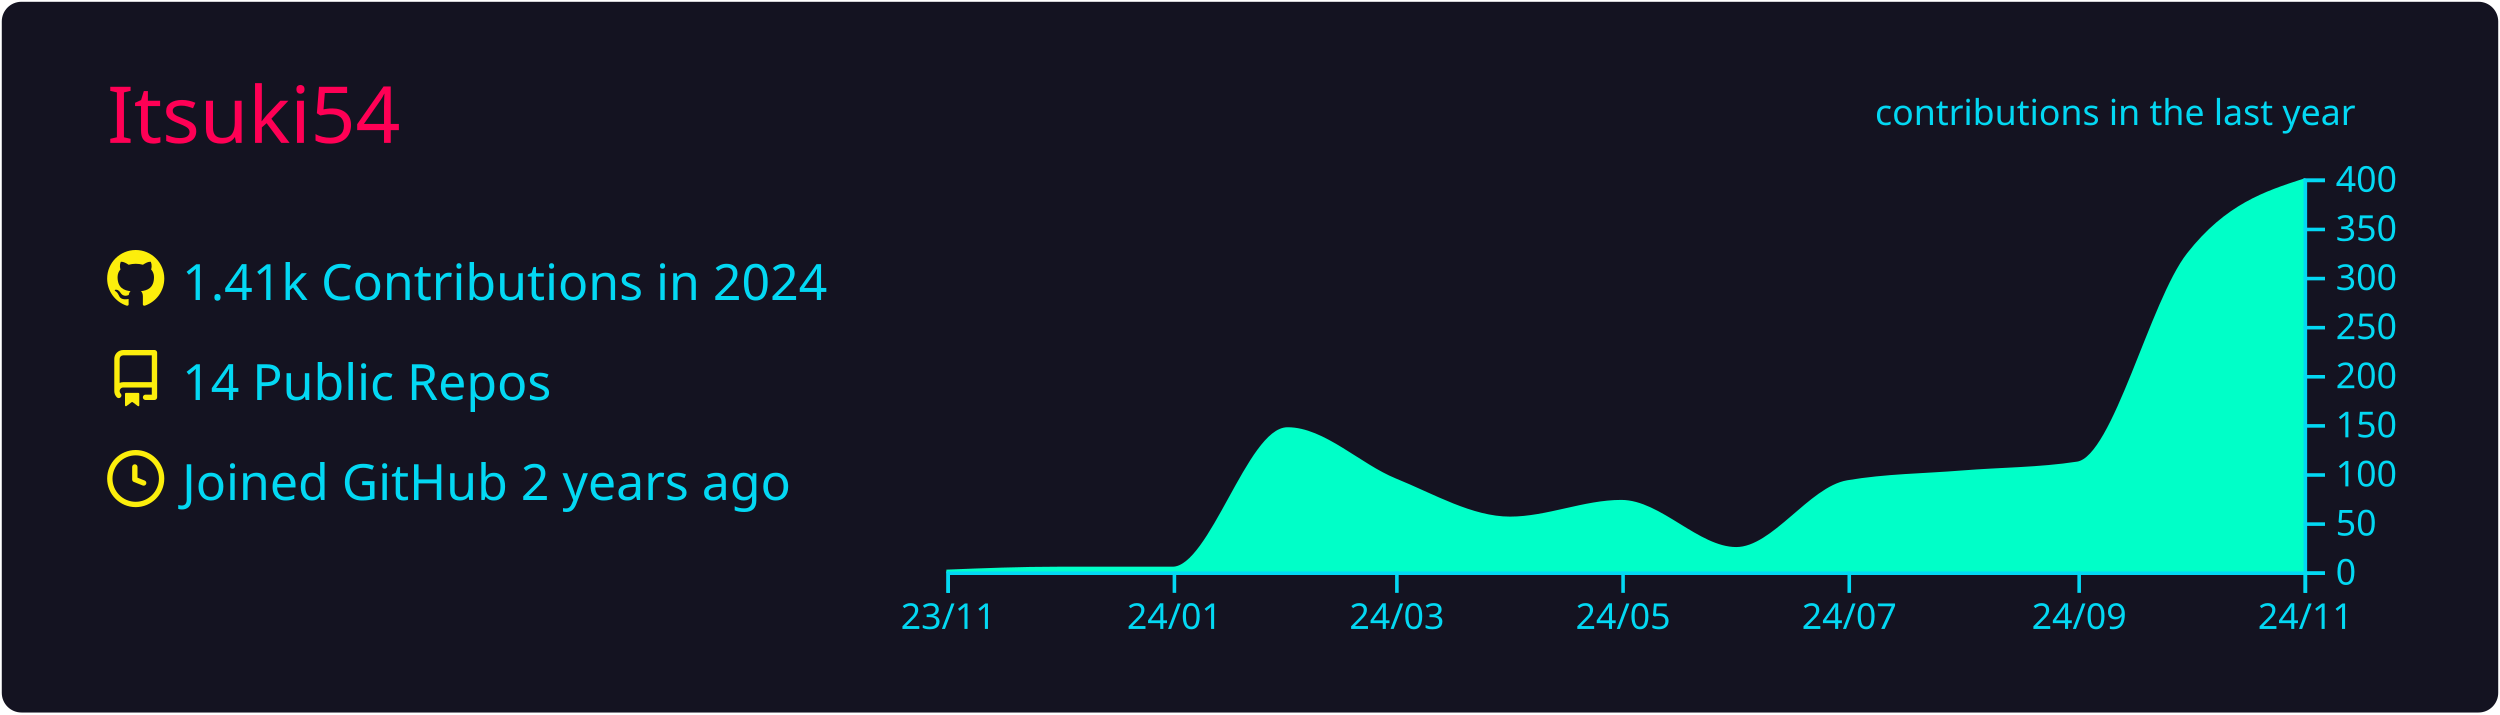
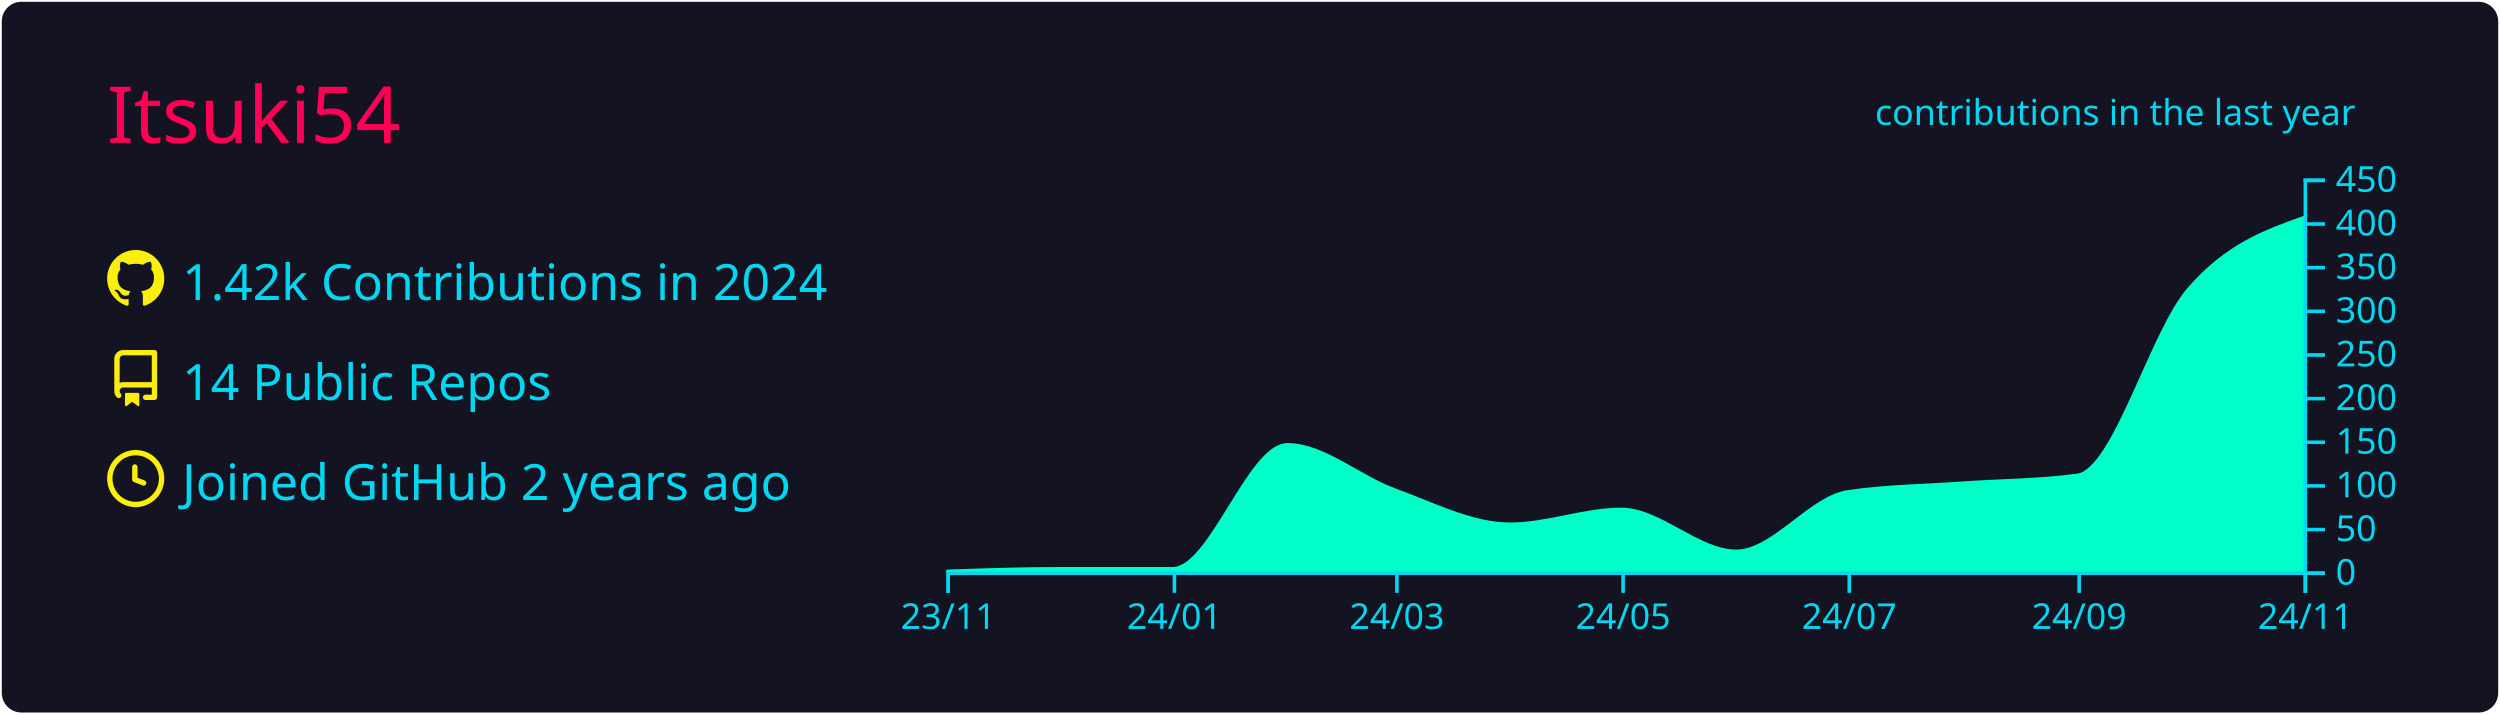
<svg xmlns="http://www.w3.org/2000/svg" width="700" height="200" viewBox="0 0 700 200">
  <style>* {
          font-family: 'Segoe UI', Ubuntu, "Helvetica Neue", Sans-Serif
        }</style>
  <rect x="1" y="1" rx="5" ry="5" height="99%" width="99.714%" stroke="#141321" stroke-width="1" fill="#141321" stroke-opacity="1" />
  <text x="30" y="40" style="font-size: 22px; fill: #ff0055;">Itsuki54</text>
  <g transform="translate(0,40)">
    <g transform="translate(30,30)">
      <g transform="translate(0,0)" width="14" height="14" fill="#fcee0c">
        <path fill-rule="evenodd" d="M8 0C3.58 0 0 3.58 0 8c0 3.54 2.29 6.53 5.47 7.59.4.07.55-.17.55-.38 0-.19-.01-.82-.01-1.49-2.01.37-2.53-.49-2.69-.94-.09-.23-.48-.94-.82-1.13-.28-.15-.68-.52-.01-.53.63-.01 1.08.58 1.23.82.72 1.21 1.87.87 2.33.66.07-.52.28-.87.51-1.07-1.78-.2-3.64-.89-3.64-3.95 0-.87.31-1.59.82-2.15-.08-.2-.36-1.02.08-2.12 0 0 .67-.21 2.2.82.64-.18 1.32-.27 2-.27.68 0 1.36.09 2 .27 1.53-1.04 2.2-.82 2.2-.82.44 1.1.16 1.92.08 2.12.51.56.82 1.27.82 2.15 0 3.07-1.87 3.75-3.65 3.95.29.25.54.73.54 1.48 0 1.07-.01 1.93-.01 2.2 0 .21.15.46.55.38A8.013 8.013 0 0016 8c0-4.42-3.58-8-8-8z" />
      </g>
      <g transform="translate(0,28)" width="14" height="14" fill="#fcee0c">
        <path fill-rule="evenodd" d="M2 2.5A2.5 2.5 0 014.5 0h8.75a.75.75 0 01.75.75v12.5a.75.75 0 01-.75.75h-2.5a.75.75 0 110-1.5h1.75v-2h-8a1 1 0 00-.714 1.7.75.75 0 01-1.072 1.05A2.495 2.495 0 012 11.5v-9zm10.5-1V9h-8c-.356 0-.694.074-1 .208V2.5a1 1 0 011-1h8zM5 12.25v3.25a.25.25 0 00.4.2l1.45-1.087a.25.25 0 01.3 0L8.6 15.7a.25.25 0 00.4-.2v-3.25a.25.25 0 00-.25-.25h-3.5a.25.25 0 00-.25.25z" />
      </g>
      <g transform="translate(0,56)" width="14" height="14" fill="#fcee0c">
        <path fill-rule="evenodd" d="M1.5 8a6.5 6.5 0 1113 0 6.5 6.5 0 01-13 0zM8 0a8 8 0 100 16A8 8 0 008 0zm.5 4.75a.75.75 0 00-1.5 0v3.5a.75.75 0 00.471.696l2.5 1a.75.75 0 00.557-1.392L8.5 7.742V4.75z" />
      </g>
-       <text x="21" y="14" style="fill: #03d8f3; font-size: 14px;">1.41k Contributions in 2024</text>
+       <text x="21" y="14" style="fill: #03d8f3; font-size: 14px;">1.42k Contributions in 2024</text>
      <text x="21" y="42" style="fill: #03d8f3; font-size: 14px;">14 Public Repos</text>
      <text x="21" y="70" style="fill: #03d8f3; font-size: 14px;">Joined GitHub 2 years ago</text>
    </g>
    <g color="#00ffc8" transform="translate(295,10)">
-       <path transform="translate(-30,0)" stroke="#00ffc8" fill="#00ffc8" opacity="1" d="M0,110C10.383,109.588,20.765,109.175,31.148,109.175C41.876,109.175,52.605,109.175,63.333,109.175C74.062,109.175,84.791,70.125,95.519,70.125C105.556,70.125,115.592,80.346,125.628,84.425C136.357,88.786,147.086,95.15,157.814,95.15C168.197,95.15,178.579,90.475,188.962,90.475C199.69,90.475,210.419,103.675,221.148,103.675C231.53,103.675,241.913,86.749,252.295,84.975C263.024,83.142,273.752,83.096,284.481,82.225C295.209,81.354,305.938,81.4,316.667,79.75C327.049,78.153,337.432,34.37,347.814,21.175C358.543,7.541,369.271,4.045,380,0.55L380,110C369.271,110,358.543,110,347.814,110C337.432,110,327.049,110,316.667,110C305.938,110,295.209,110,284.481,110C273.752,110,263.024,110,252.295,110C241.913,110,231.53,110,221.148,110C210.419,110,199.69,110,188.962,110C178.579,110,168.197,110,157.814,110C147.086,110,136.357,110,125.628,110C115.592,110,105.556,110,95.519,110C84.791,110,74.062,110,63.333,110C52.605,110,41.876,110,31.148,110C20.765,110,10.383,110,0,110Z" />
+       <path transform="translate(-30,0)" stroke="#00ffc8" fill="#00ffc8" opacity="1" d="M0,110C10.383,109.633,20.765,109.267,31.148,109.267C41.876,109.267,52.605,109.267,63.333,109.267C74.062,109.267,84.791,74.556,95.519,74.556C105.556,74.556,115.592,83.641,125.628,87.267C136.357,91.143,147.086,96.8,157.814,96.8C168.197,96.8,178.579,92.644,188.962,92.644C199.69,92.644,210.419,104.378,221.148,104.378C231.53,104.378,241.913,89.333,252.295,87.756C263.024,86.126,273.752,86.085,284.481,85.311C295.209,84.537,305.938,84.578,316.667,83.111C327.049,81.692,337.432,43.044,347.814,31.044C358.543,18.644,369.271,14.822,380,11L380,110C369.271,110,358.543,110,347.814,110C337.432,110,327.049,110,316.667,110C305.938,110,295.209,110,284.481,110C273.752,110,263.024,110,252.295,110C241.913,110,231.53,110,221.148,110C210.419,110,199.69,110,188.962,110C178.579,110,168.197,110,157.814,110C147.086,110,136.357,110,125.628,110C115.592,110,105.556,110,95.519,110C84.791,110,74.062,110,63.333,110C52.605,110,41.876,110,31.148,110C20.765,110,10.383,110,0,110Z" />
      <g color="#03d8f3" transform="translate(-30,110)" fill="none" font-size="10" font-family="sans-serif" text-anchor="middle">
        <path class="domain" stroke="currentColor" d="M0.5,6V0.5H380.5V6" />
        <g class="tick" opacity="1" transform="translate(0.5,0)">
          <line stroke="currentColor" y2="6" />
          <text fill="currentColor" y="9" dy="0.71em">23/11</text>
        </g>
        <g class="tick" opacity="1" transform="translate(63.83333,0)">
          <line stroke="currentColor" y2="6" />
          <text fill="currentColor" y="9" dy="0.71em">24/01</text>
        </g>
        <g class="tick" opacity="1" transform="translate(126.1284,0)">
          <line stroke="currentColor" y2="6" />
          <text fill="currentColor" y="9" dy="0.71em">24/03</text>
        </g>
        <g class="tick" opacity="1" transform="translate(189.4617,0)">
          <line stroke="currentColor" y2="6" />
          <text fill="currentColor" y="9" dy="0.71em">24/05</text>
        </g>
        <g class="tick" opacity="1" transform="translate(252.7951,0)">
          <line stroke="currentColor" y2="6" />
          <text fill="currentColor" y="9" dy="0.71em">24/07</text>
        </g>
        <g class="tick" opacity="1" transform="translate(317.1667,0)">
          <line stroke="currentColor" y2="6" />
          <text fill="currentColor" y="9" dy="0.71em">24/09</text>
        </g>
        <g class="tick" opacity="1" transform="translate(380.5,0)">
          <line stroke="currentColor" y2="6" />
          <text fill="currentColor" y="9" dy="0.71em">24/11</text>
        </g>
      </g>
      <g color="#03d8f3" transform="translate(350,0)" fill="none" font-size="10" font-family="sans-serif" text-anchor="start">
        <path class="domain" stroke="currentColor" d="M6,110.5H0.5V0.5H6" />
        <g class="tick" opacity="1" transform="translate(0,110.5)">
          <line stroke="currentColor" x2="6" />
          <text fill="currentColor" x="9" dy="0.32em">0</text>
        </g>
-         <g class="tick" opacity="1" transform="translate(0,96.75)">
+         <g class="tick" opacity="1" transform="translate(0,98.27778)">
          <line stroke="currentColor" x2="6" />
          <text fill="currentColor" x="9" dy="0.32em">50</text>
        </g>
-         <g class="tick" opacity="1" transform="translate(0,83)">
+         <g class="tick" opacity="1" transform="translate(0,86.05556)">
          <line stroke="currentColor" x2="6" />
          <text fill="currentColor" x="9" dy="0.32em">100</text>
        </g>
-         <g class="tick" opacity="1" transform="translate(0,69.25)">
+         <g class="tick" opacity="1" transform="translate(0,73.83333)">
          <line stroke="currentColor" x2="6" />
          <text fill="currentColor" x="9" dy="0.32em">150</text>
        </g>
-         <g class="tick" opacity="1" transform="translate(0,55.5)">
+         <g class="tick" opacity="1" transform="translate(0,61.61111)">
          <line stroke="currentColor" x2="6" />
          <text fill="currentColor" x="9" dy="0.32em">200</text>
        </g>
-         <g class="tick" opacity="1" transform="translate(0,41.75)">
+         <g class="tick" opacity="1" transform="translate(0,49.38889)">
          <line stroke="currentColor" x2="6" />
          <text fill="currentColor" x="9" dy="0.32em">250</text>
        </g>
-         <g class="tick" opacity="1" transform="translate(0,28)">
+         <g class="tick" opacity="1" transform="translate(0,37.16667)">
          <line stroke="currentColor" x2="6" />
          <text fill="currentColor" x="9" dy="0.32em">300</text>
        </g>
-         <g class="tick" opacity="1" transform="translate(0,14.25)">
+         <g class="tick" opacity="1" transform="translate(0,24.94444)">
          <line stroke="currentColor" x2="6" />
          <text fill="currentColor" x="9" dy="0.32em">350</text>
        </g>
+         <g class="tick" opacity="1" transform="translate(0,12.72222)">
+           <line stroke="currentColor" x2="6" />
+           <text fill="currentColor" x="9" dy="0.32em">400</text>
+         </g>
        <g class="tick" opacity="1" transform="translate(0,0.5)">
          <line stroke="currentColor" x2="6" />
-           <text fill="currentColor" x="9" dy="0.32em">400</text>
+           <text fill="currentColor" x="9" dy="0.32em">450</text>
        </g>
      </g>
      <g>
        <text y="-15" x="230" style="fill: #03d8f3; font-size: 10px;">contributions in the last year</text>
      </g>
    </g>
  </g>
</svg>
